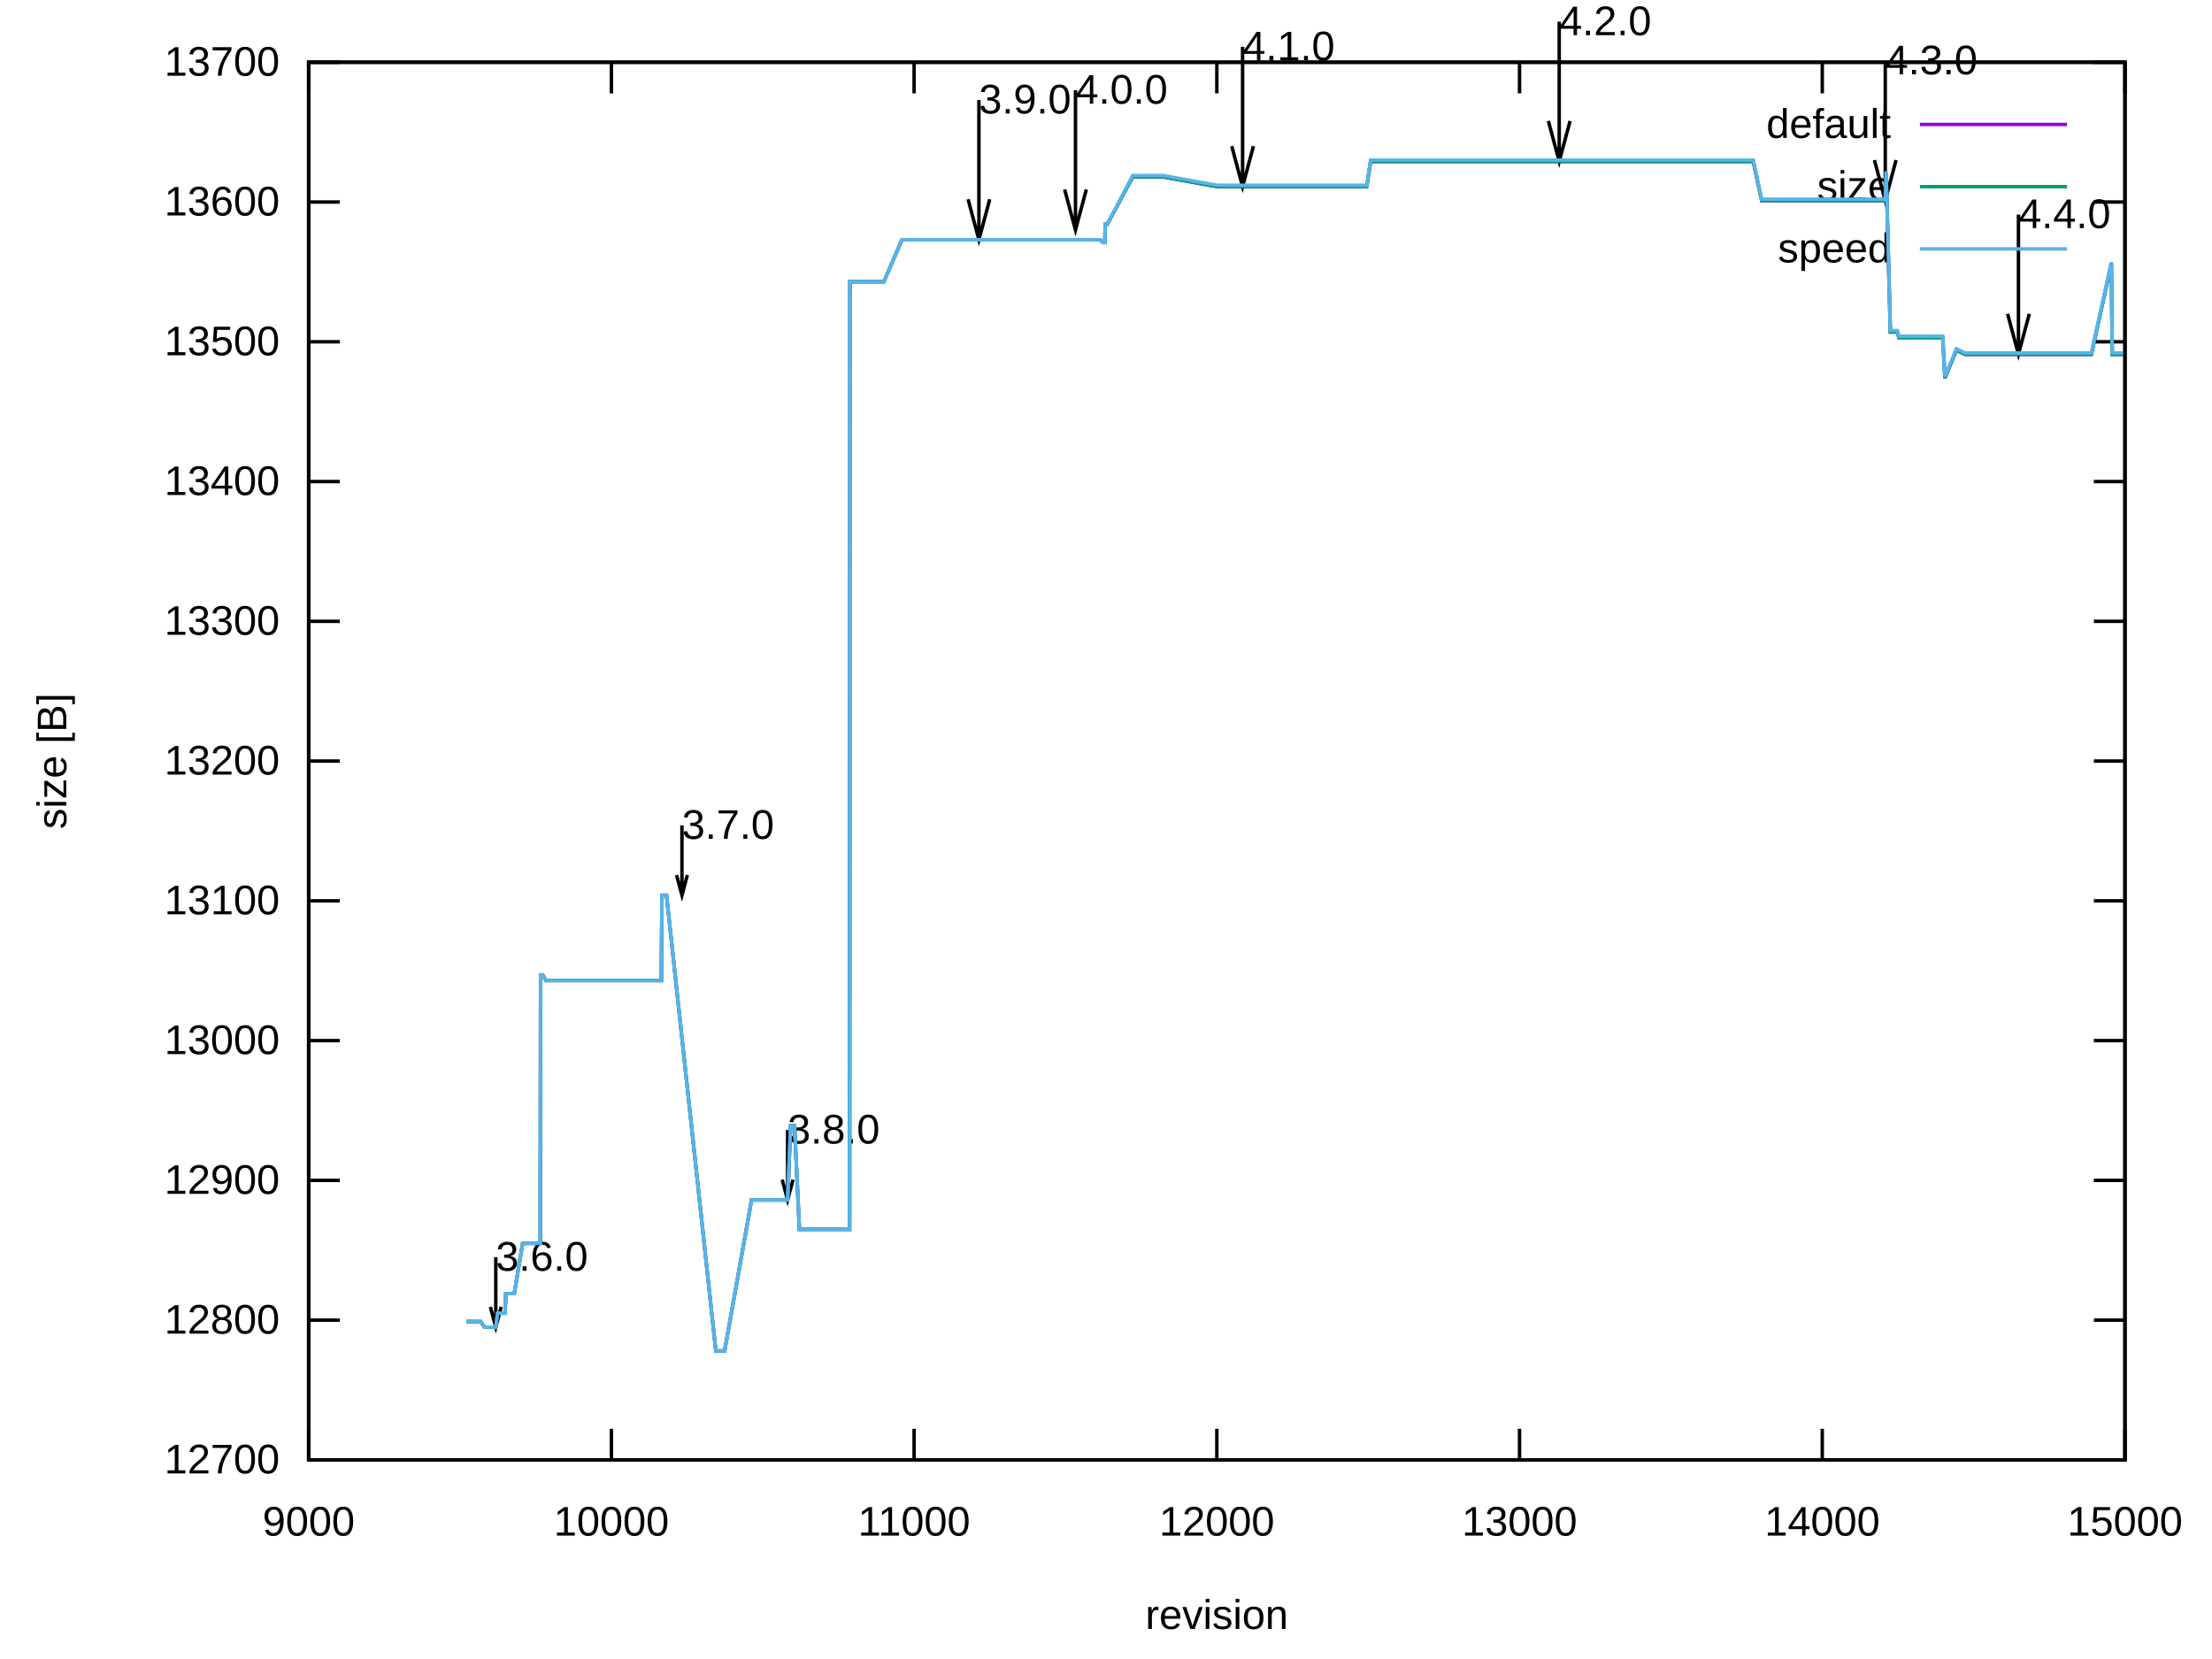
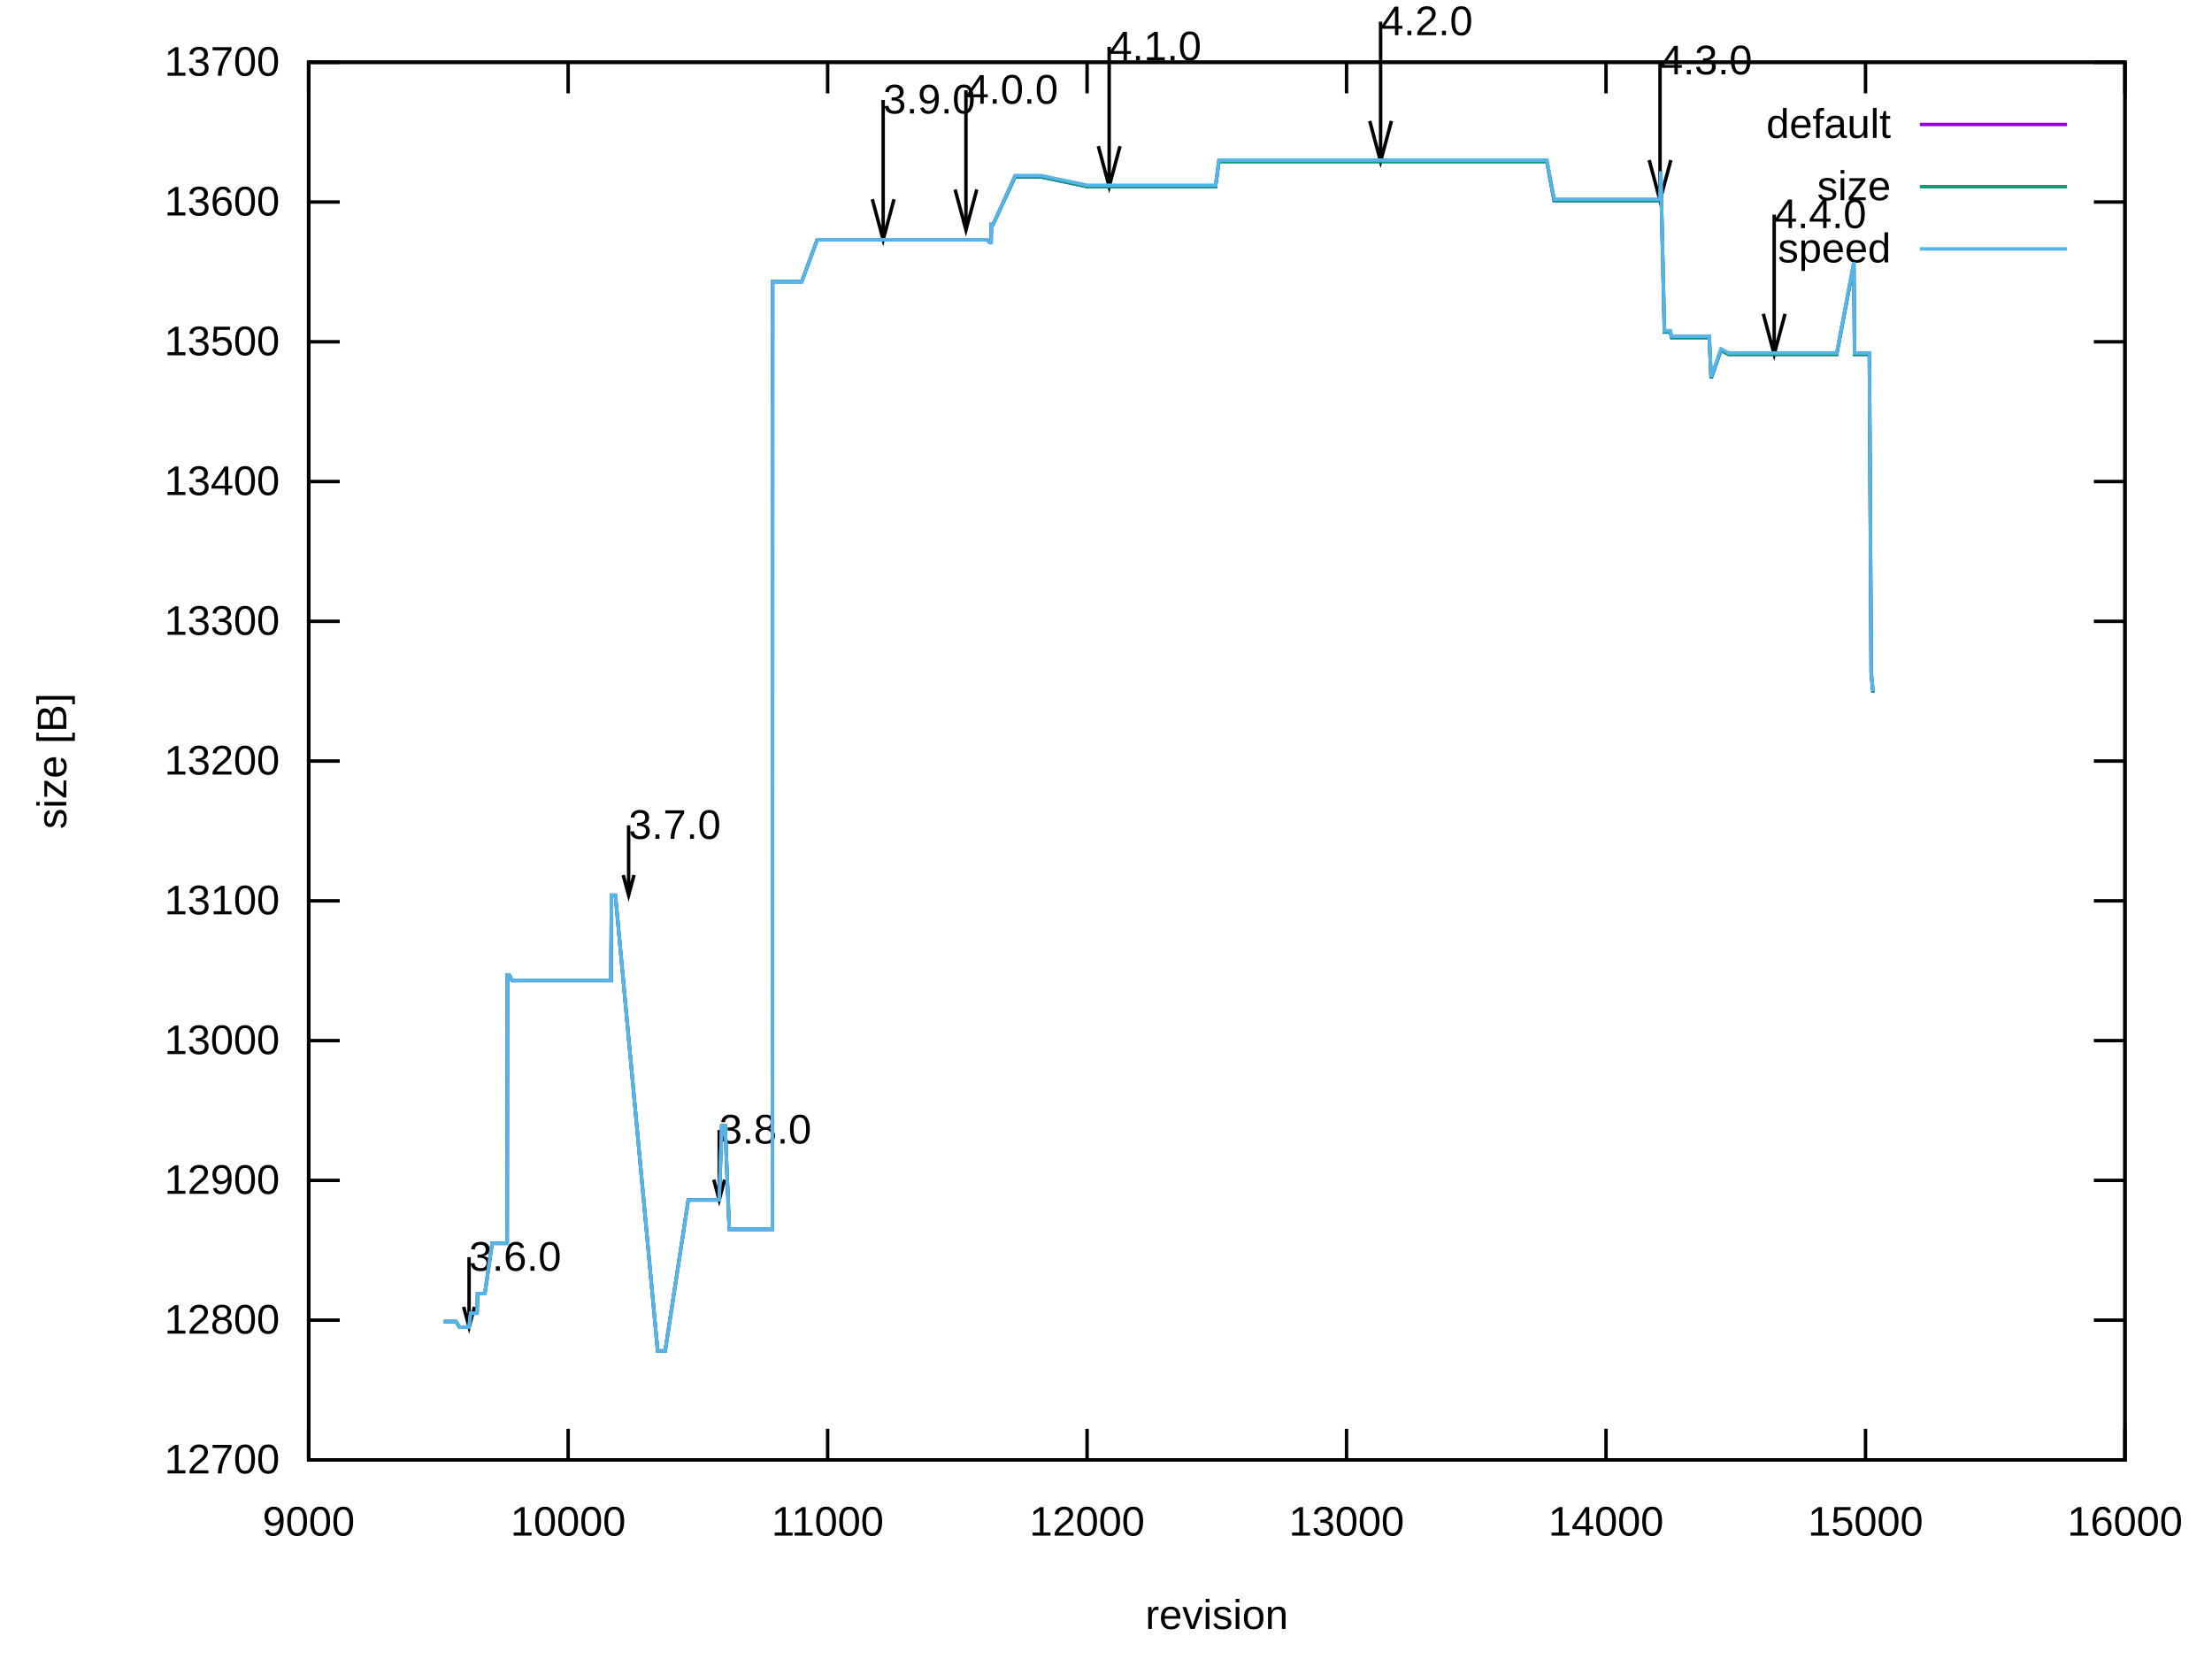
<svg xmlns="http://www.w3.org/2000/svg" xmlns:xlink="http://www.w3.org/1999/xlink" width="640" height="480" viewBox="0 0 640 480">
  <g id="gnuplot_canvas">
    <rect x="0" y="0" width="640" height="480" fill="none" />
    <defs>
      <circle id="gpDot" r="0.5" stroke-width="0.5" stroke="currentColor" />
      <path id="gpPt0" stroke-width="0.222" stroke="currentColor" d="M-1,0 h2 M0,-1 v2" />
      <path id="gpPt1" stroke-width="0.222" stroke="currentColor" d="M-1,-1 L1,1 M1,-1 L-1,1" />
      <path id="gpPt2" stroke-width="0.222" stroke="currentColor" d="M-1,0 L1,0 M0,-1 L0,1 M-1,-1 L1,1 M-1,1 L1,-1" />
      <rect id="gpPt3" stroke-width="0.222" stroke="currentColor" x="-1" y="-1" width="2" height="2" />
      <rect id="gpPt4" stroke-width="0.222" stroke="currentColor" fill="currentColor" x="-1" y="-1" width="2" height="2" />
      <circle id="gpPt5" stroke-width="0.222" stroke="currentColor" cx="0" cy="0" r="1" />
      <use xlink:href="#gpPt5" id="gpPt6" fill="currentColor" stroke="none" />
      <path id="gpPt7" stroke-width="0.222" stroke="currentColor" d="M0,-1.33 L-1.33,0.67 L1.33,0.67 z" />
      <use xlink:href="#gpPt7" id="gpPt8" fill="currentColor" stroke="none" />
      <use xlink:href="#gpPt7" id="gpPt9" stroke="currentColor" transform="rotate(180)" />
      <use xlink:href="#gpPt9" id="gpPt10" fill="currentColor" stroke="none" />
      <use xlink:href="#gpPt3" id="gpPt11" stroke="currentColor" transform="rotate(45)" />
      <use xlink:href="#gpPt11" id="gpPt12" fill="currentColor" stroke="none" />
      <path id="gpPt13" stroke-width="0.222" stroke="currentColor" d="M0,1.330 L1.265,0.411 L0.782,-1.067 L-0.782,-1.076 L-1.265,0.411 z" />
      <use xlink:href="#gpPt13" id="gpPt14" fill="currentColor" stroke="none" />
      <filter id="textbox" filterUnits="objectBoundingBox" x="0" y="0" height="1" width="1">
        <feFlood flood-color="white" flood-opacity="1" result="bgnd" />
        <feComposite in="SourceGraphic" in2="bgnd" operator="atop" />
      </filter>
      <filter id="greybox" filterUnits="objectBoundingBox" x="0" y="0" height="1" width="1">
        <feFlood flood-color="lightgrey" flood-opacity="1" result="grey" />
        <feComposite in="SourceGraphic" in2="grey" operator="atop" />
      </filter>
    </defs>
    <g fill="none" color="white" stroke="currentColor" stroke-width="1.00" stroke-linecap="butt" stroke-linejoin="miter">
</g>
    <g fill="none" color="black" stroke="currentColor" stroke-width="1.00" stroke-linecap="butt" stroke-linejoin="miter">
      <path stroke="black" d="M89.31,422.40 L98.31,422.40 M614.82,422.40 L605.82,422.40  " />
      <g transform="translate(80.92,426.30)" stroke="none" fill="black" font-family="Arial" font-size="12.00" text-anchor="end">
        <text>
          <tspan font-family="Arial"> 12700</tspan>
        </text>
      </g>
    </g>
    <g fill="none" color="black" stroke="currentColor" stroke-width="1.00" stroke-linecap="butt" stroke-linejoin="miter">
      <path stroke="black" d="M89.31,381.96 L98.31,381.96 M614.82,381.96 L605.82,381.96  " />
      <g transform="translate(80.92,385.86)" stroke="none" fill="black" font-family="Arial" font-size="12.00" text-anchor="end">
        <text>
          <tspan font-family="Arial"> 12800</tspan>
        </text>
      </g>
    </g>
    <g fill="none" color="black" stroke="currentColor" stroke-width="1.00" stroke-linecap="butt" stroke-linejoin="miter">
      <path stroke="black" d="M89.31,341.52 L98.31,341.52 M614.82,341.52 L605.82,341.52  " />
      <g transform="translate(80.92,345.42)" stroke="none" fill="black" font-family="Arial" font-size="12.00" text-anchor="end">
        <text>
          <tspan font-family="Arial"> 12900</tspan>
        </text>
      </g>
    </g>
    <g fill="none" color="black" stroke="currentColor" stroke-width="1.00" stroke-linecap="butt" stroke-linejoin="miter">
      <path stroke="black" d="M89.31,301.08 L98.31,301.08 M614.82,301.08 L605.82,301.08  " />
      <g transform="translate(80.92,304.98)" stroke="none" fill="black" font-family="Arial" font-size="12.00" text-anchor="end">
        <text>
          <tspan font-family="Arial"> 13000</tspan>
        </text>
      </g>
    </g>
    <g fill="none" color="black" stroke="currentColor" stroke-width="1.00" stroke-linecap="butt" stroke-linejoin="miter">
      <path stroke="black" d="M89.31,260.64 L98.31,260.64 M614.82,260.64 L605.82,260.64  " />
      <g transform="translate(80.92,264.54)" stroke="none" fill="black" font-family="Arial" font-size="12.00" text-anchor="end">
        <text>
          <tspan font-family="Arial"> 13100</tspan>
        </text>
      </g>
    </g>
    <g fill="none" color="black" stroke="currentColor" stroke-width="1.00" stroke-linecap="butt" stroke-linejoin="miter">
      <path stroke="black" d="M89.31,220.20 L98.31,220.20 M614.82,220.20 L605.82,220.20  " />
      <g transform="translate(80.92,224.10)" stroke="none" fill="black" font-family="Arial" font-size="12.00" text-anchor="end">
        <text>
          <tspan font-family="Arial"> 13200</tspan>
        </text>
      </g>
    </g>
    <g fill="none" color="black" stroke="currentColor" stroke-width="1.00" stroke-linecap="butt" stroke-linejoin="miter">
      <path stroke="black" d="M89.31,179.77 L98.31,179.77 M614.82,179.77 L605.82,179.77  " />
      <g transform="translate(80.92,183.67)" stroke="none" fill="black" font-family="Arial" font-size="12.00" text-anchor="end">
        <text>
          <tspan font-family="Arial"> 13300</tspan>
        </text>
      </g>
    </g>
    <g fill="none" color="black" stroke="currentColor" stroke-width="1.00" stroke-linecap="butt" stroke-linejoin="miter">
      <path stroke="black" d="M89.31,139.33 L98.31,139.33 M614.82,139.33 L605.82,139.33  " />
      <g transform="translate(80.92,143.23)" stroke="none" fill="black" font-family="Arial" font-size="12.00" text-anchor="end">
        <text>
          <tspan font-family="Arial"> 13400</tspan>
        </text>
      </g>
    </g>
    <g fill="none" color="black" stroke="currentColor" stroke-width="1.00" stroke-linecap="butt" stroke-linejoin="miter">
      <path stroke="black" d="M89.31,98.89 L98.31,98.89 M614.82,98.89 L605.82,98.89  " />
      <g transform="translate(80.92,102.79)" stroke="none" fill="black" font-family="Arial" font-size="12.00" text-anchor="end">
        <text>
          <tspan font-family="Arial"> 13500</tspan>
        </text>
      </g>
    </g>
    <g fill="none" color="black" stroke="currentColor" stroke-width="1.00" stroke-linecap="butt" stroke-linejoin="miter">
      <path stroke="black" d="M89.31,58.45 L98.31,58.45 M614.82,58.45 L605.82,58.45  " />
      <g transform="translate(80.92,62.35)" stroke="none" fill="black" font-family="Arial" font-size="12.00" text-anchor="end">
        <text>
          <tspan font-family="Arial"> 13600</tspan>
        </text>
      </g>
    </g>
    <g fill="none" color="black" stroke="currentColor" stroke-width="1.00" stroke-linecap="butt" stroke-linejoin="miter">
      <path stroke="black" d="M89.31,18.01 L98.31,18.01 M614.82,18.01 L605.82,18.01  " />
      <g transform="translate(80.92,21.91)" stroke="none" fill="black" font-family="Arial" font-size="12.00" text-anchor="end">
        <text>
          <tspan font-family="Arial"> 13700</tspan>
        </text>
      </g>
    </g>
    <g fill="none" color="black" stroke="currentColor" stroke-width="1.00" stroke-linecap="butt" stroke-linejoin="miter">
      <path stroke="black" d="M89.31,422.40 L89.31,413.40 M89.31,18.01 L89.31,27.01  " />
      <g transform="translate(89.31,444.30)" stroke="none" fill="black" font-family="Arial" font-size="12.00" text-anchor="middle">
        <text>
          <tspan font-family="Arial"> 9000</tspan>
        </text>
      </g>
    </g>
    <g fill="none" color="black" stroke="currentColor" stroke-width="1.00" stroke-linecap="butt" stroke-linejoin="miter">
-       <path stroke="black" d="M176.90,422.40 L176.90,413.40 M176.90,18.01 L176.90,27.01  " />
-       <g transform="translate(176.90,444.30)" stroke="none" fill="black" font-family="Arial" font-size="12.00" text-anchor="middle">
+       <path stroke="black" d="M164.38,422.40 L164.38,413.40 M164.38,18.01 L164.38,27.01  " />
+       <g transform="translate(164.38,444.30)" stroke="none" fill="black" font-family="Arial" font-size="12.00" text-anchor="middle">
        <text>
          <tspan font-family="Arial"> 10000</tspan>
        </text>
      </g>
    </g>
    <g fill="none" color="black" stroke="currentColor" stroke-width="1.00" stroke-linecap="butt" stroke-linejoin="miter">
-       <path stroke="black" d="M264.48,422.40 L264.48,413.40 M264.48,18.01 L264.48,27.01  " />
-       <g transform="translate(264.48,444.30)" stroke="none" fill="black" font-family="Arial" font-size="12.00" text-anchor="middle">
+       <path stroke="black" d="M239.46,422.40 L239.46,413.40 M239.46,18.01 L239.46,27.01  " />
+       <g transform="translate(239.46,444.30)" stroke="none" fill="black" font-family="Arial" font-size="12.00" text-anchor="middle">
        <text>
          <tspan font-family="Arial"> 11000</tspan>
        </text>
      </g>
    </g>
    <g fill="none" color="black" stroke="currentColor" stroke-width="1.00" stroke-linecap="butt" stroke-linejoin="miter">
-       <path stroke="black" d="M352.07,422.40 L352.07,413.40 M352.07,18.01 L352.07,27.01  " />
-       <g transform="translate(352.07,444.30)" stroke="none" fill="black" font-family="Arial" font-size="12.00" text-anchor="middle">
+       <path stroke="black" d="M314.53,422.40 L314.53,413.40 M314.53,18.01 L314.53,27.01  " />
+       <g transform="translate(314.53,444.30)" stroke="none" fill="black" font-family="Arial" font-size="12.00" text-anchor="middle">
        <text>
          <tspan font-family="Arial"> 12000</tspan>
        </text>
      </g>
    </g>
    <g fill="none" color="black" stroke="currentColor" stroke-width="1.00" stroke-linecap="butt" stroke-linejoin="miter">
-       <path stroke="black" d="M439.65,422.40 L439.65,413.40 M439.65,18.01 L439.65,27.01  " />
-       <g transform="translate(439.65,444.30)" stroke="none" fill="black" font-family="Arial" font-size="12.00" text-anchor="middle">
+       <path stroke="black" d="M389.60,422.40 L389.60,413.40 M389.60,18.01 L389.60,27.01  " />
+       <g transform="translate(389.60,444.30)" stroke="none" fill="black" font-family="Arial" font-size="12.00" text-anchor="middle">
        <text>
          <tspan font-family="Arial"> 13000</tspan>
        </text>
      </g>
    </g>
    <g fill="none" color="black" stroke="currentColor" stroke-width="1.00" stroke-linecap="butt" stroke-linejoin="miter">
-       <path stroke="black" d="M527.24,422.40 L527.24,413.40 M527.24,18.01 L527.24,27.01  " />
-       <g transform="translate(527.24,444.30)" stroke="none" fill="black" font-family="Arial" font-size="12.00" text-anchor="middle">
+       <path stroke="black" d="M464.67,422.40 L464.67,413.40 M464.67,18.01 L464.67,27.01  " />
+       <g transform="translate(464.67,444.30)" stroke="none" fill="black" font-family="Arial" font-size="12.00" text-anchor="middle">
        <text>
          <tspan font-family="Arial"> 14000</tspan>
+         </text>
+       </g>
+     </g>
+     <g fill="none" color="black" stroke="currentColor" stroke-width="1.00" stroke-linecap="butt" stroke-linejoin="miter">
+       <path stroke="black" d="M539.75,422.40 L539.75,413.40 M539.75,18.01 L539.75,27.01  " />
+       <g transform="translate(539.75,444.30)" stroke="none" fill="black" font-family="Arial" font-size="12.00" text-anchor="middle">
+         <text>
+           <tspan font-family="Arial"> 15000</tspan>
        </text>
      </g>
    </g>
    <g fill="none" color="black" stroke="currentColor" stroke-width="1.00" stroke-linecap="butt" stroke-linejoin="miter">
      <path stroke="black" d="M614.82,422.40 L614.82,413.40 M614.82,18.01 L614.82,27.01  " />
      <g transform="translate(614.82,444.30)" stroke="none" fill="black" font-family="Arial" font-size="12.00" text-anchor="middle">
        <text>
-           <tspan font-family="Arial"> 15000</tspan>
+           <tspan font-family="Arial"> 16000</tspan>
        </text>
      </g>
    </g>
    <g fill="none" color="black" stroke="currentColor" stroke-width="1.00" stroke-linecap="butt" stroke-linejoin="miter">
</g>
    <g fill="none" color="black" stroke="currentColor" stroke-width="1.00" stroke-linecap="butt" stroke-linejoin="miter">
      <path stroke="black" d="M89.31,18.01 L89.31,422.40 L614.82,422.40 L614.82,18.01 L89.31,18.01 Z  " />
-       <g transform="translate(143.44,367.66)" stroke="none" fill="black" font-family="Arial" font-size="12.00" text-anchor="start">
+       <g transform="translate(135.71,367.66)" stroke="none" fill="black" font-family="Arial" font-size="12.00" text-anchor="start">
        <text>
          <tspan font-family="Arial">3.6.0</tspan>
        </text>
      </g>
-       <g transform="translate(197.30,242.71)" stroke="none" fill="black" font-family="Arial" font-size="12.00" text-anchor="start">
+       <g transform="translate(181.87,242.71)" stroke="none" fill="black" font-family="Arial" font-size="12.00" text-anchor="start">
        <text>
          <tspan font-family="Arial">3.7.0</tspan>
        </text>
      </g>
-       <g transform="translate(227.87,330.86)" stroke="none" fill="black" font-family="Arial" font-size="12.00" text-anchor="start">
+       <g transform="translate(208.08,330.86)" stroke="none" fill="black" font-family="Arial" font-size="12.00" text-anchor="start">
        <text>
          <tspan font-family="Arial">3.8.0</tspan>
        </text>
      </g>
-       <g transform="translate(283.22,32.83)" stroke="none" fill="black" font-family="Arial" font-size="12.00" text-anchor="start">
+       <g transform="translate(255.52,32.83)" stroke="none" fill="black" font-family="Arial" font-size="12.00" text-anchor="start">
        <text>
          <tspan font-family="Arial">3.9.0</tspan>
        </text>
      </g>
-       <g transform="translate(311.16,30.00)" stroke="none" fill="black" font-family="Arial" font-size="12.00" text-anchor="start">
+       <g transform="translate(279.47,30.00)" stroke="none" fill="black" font-family="Arial" font-size="12.00" text-anchor="start">
        <text>
          <tspan font-family="Arial">4.0.0</tspan>
        </text>
      </g>
-       <g transform="translate(359.51,17.46)" stroke="none" fill="black" font-family="Arial" font-size="12.00" text-anchor="start">
+       <g transform="translate(320.91,17.46)" stroke="none" fill="black" font-family="Arial" font-size="12.00" text-anchor="start">
        <text>
          <tspan font-family="Arial">4.1.0</tspan>
        </text>
      </g>
-       <g transform="translate(451.12,10.18)" stroke="none" fill="black" font-family="Arial" font-size="12.00" text-anchor="start">
+       <g transform="translate(399.44,10.18)" stroke="none" fill="black" font-family="Arial" font-size="12.00" text-anchor="start">
        <text>
          <tspan font-family="Arial">4.2.0</tspan>
        </text>
      </g>
-       <g transform="translate(545.45,21.51)" stroke="none" fill="black" font-family="Arial" font-size="12.00" text-anchor="start">
+       <g transform="translate(480.29,21.51)" stroke="none" fill="black" font-family="Arial" font-size="12.00" text-anchor="start">
        <text>
          <tspan font-family="Arial">4.3.0</tspan>
        </text>
      </g>
-       <g transform="translate(583.99,65.99)" stroke="none" fill="black" font-family="Arial" font-size="12.00" text-anchor="start">
+       <g transform="translate(513.32,65.99)" stroke="none" fill="black" font-family="Arial" font-size="12.00" text-anchor="start">
        <text>
          <tspan font-family="Arial">4.4.0</tspan>
        </text>
      </g>
    </g>
    <g fill="none" color="black" stroke="currentColor" stroke-width="1.00" stroke-linecap="butt" stroke-linejoin="miter">
-       <path stroke="black" d="M141.88,378.12 L143.45,383.97 L145.02,378.12 M143.45,363.75 L143.45,383.97  " />
-     </g>
-     <g fill="none" color="black" stroke="currentColor" stroke-width="1.00" stroke-linecap="butt" stroke-linejoin="miter">
-       <path stroke="black" d="M195.74,253.17 L197.31,259.02 L198.88,253.17 M197.31,238.80 L197.31,259.02  " />
-     </g>
-     <g fill="none" color="black" stroke="currentColor" stroke-width="1.00" stroke-linecap="butt" stroke-linejoin="miter">
-       <path stroke="black" d="M226.31,341.32 L227.88,347.17 L229.45,341.32 M227.88,326.95 L227.88,347.17  " />
-     </g>
-     <g fill="none" color="black" stroke="currentColor" stroke-width="1.00" stroke-linecap="butt" stroke-linejoin="miter">
-       <path stroke="black" d="M280.09,57.65 L283.23,69.36 L286.37,57.65 M283.23,28.92 L283.23,69.36  " />
-     </g>
-     <g fill="none" color="black" stroke="currentColor" stroke-width="1.00" stroke-linecap="butt" stroke-linejoin="miter">
-       <path stroke="black" d="M308.03,54.82 L311.17,66.53 L314.31,54.82 M311.17,26.09 L311.17,66.53  " />
-     </g>
-     <g fill="none" color="black" stroke="currentColor" stroke-width="1.00" stroke-linecap="butt" stroke-linejoin="miter">
-       <path stroke="black" d="M356.38,42.28 L359.52,53.99 L362.66,42.28 M359.52,13.55 L359.52,53.99  " />
-     </g>
-     <g fill="none" color="black" stroke="currentColor" stroke-width="1.00" stroke-linecap="butt" stroke-linejoin="miter">
-       <path stroke="black" d="M447.99,35.00 L451.13,46.71 L454.27,35.00 M451.13,6.27 L451.13,46.71  " />
-     </g>
-     <g fill="none" color="black" stroke="currentColor" stroke-width="1.00" stroke-linecap="butt" stroke-linejoin="miter">
-       <path stroke="black" d="M542.33,46.32 L545.46,58.03 L548.59,46.32 M545.46,17.60 L545.46,58.03  " />
-     </g>
-     <g fill="none" color="black" stroke="currentColor" stroke-width="1.00" stroke-linecap="butt" stroke-linejoin="miter">
-       <path stroke="black" d="M580.86,90.81 L584.00,102.52 L587.14,90.81 M584.00,62.08 L584.00,102.52  " />
+       <path stroke="black" d="M134.15,378.12 L135.72,383.97 L137.29,378.12 M135.72,363.75 L135.72,383.97  " />
+     </g>
+     <g fill="none" color="black" stroke="currentColor" stroke-width="1.00" stroke-linecap="butt" stroke-linejoin="miter">
+       <path stroke="black" d="M180.31,253.17 L181.88,259.02 L183.45,253.17 M181.88,238.80 L181.88,259.02  " />
+     </g>
+     <g fill="none" color="black" stroke="currentColor" stroke-width="1.00" stroke-linecap="butt" stroke-linejoin="miter">
+       <path stroke="black" d="M206.52,341.32 L208.09,347.17 L209.66,341.32 M208.09,326.95 L208.09,347.17  " />
+     </g>
+     <g fill="none" color="black" stroke="currentColor" stroke-width="1.00" stroke-linecap="butt" stroke-linejoin="miter">
+       <path stroke="black" d="M252.39,57.65 L255.53,69.36 L258.67,57.65 M255.53,28.92 L255.53,69.36  " />
+     </g>
+     <g fill="none" color="black" stroke="currentColor" stroke-width="1.00" stroke-linecap="butt" stroke-linejoin="miter">
+       <path stroke="black" d="M276.34,54.82 L279.48,66.53 L282.62,54.82 M279.48,26.09 L279.48,66.53  " />
+     </g>
+     <g fill="none" color="black" stroke="currentColor" stroke-width="1.00" stroke-linecap="butt" stroke-linejoin="miter">
+       <path stroke="black" d="M317.78,42.28 L320.92,53.99 L324.06,42.28 M320.92,13.55 L320.92,53.99  " />
+     </g>
+     <g fill="none" color="black" stroke="currentColor" stroke-width="1.00" stroke-linecap="butt" stroke-linejoin="miter">
+       <path stroke="black" d="M396.31,35.00 L399.45,46.71 L402.59,35.00 M399.45,6.27 L399.45,46.71  " />
+     </g>
+     <g fill="none" color="black" stroke="currentColor" stroke-width="1.00" stroke-linecap="butt" stroke-linejoin="miter">
+       <path stroke="black" d="M477.17,46.32 L480.30,58.03 L483.43,46.32 M480.30,17.60 L480.30,58.03  " />
+     </g>
+     <g fill="none" color="black" stroke="currentColor" stroke-width="1.00" stroke-linecap="butt" stroke-linejoin="miter">
+       <path stroke="black" d="M510.19,90.81 L513.33,102.52 L516.47,90.81 M513.33,62.08 L513.33,102.52  " />
    </g>
    <g fill="none" color="black" stroke="currentColor" stroke-width="1.00" stroke-linecap="butt" stroke-linejoin="miter">
</g>
    <g id="gnuplot_plot_1">
      <g fill="none" color="black" stroke="currentColor" stroke-width="1.00" stroke-linecap="butt" stroke-linejoin="miter">
        <g transform="translate(547.09,39.91)" stroke="none" fill="black" font-family="Arial" font-size="12.00" text-anchor="end">
          <text>
            <tspan font-family="Arial">default</tspan>
          </text>
        </g>
      </g>
      <g fill="none" color="black" stroke="currentColor" stroke-width="1.00" stroke-linecap="butt" stroke-linejoin="miter">
-         <path stroke="rgb(148,   0, 211)" d="M555.48,36.01 L598.04,36.01 M134.94,382.37 L136.61,382.37 L137.48,382.37 L139.06,382.37 L140.20,383.98 L140.90,383.98   L141.51,383.98 L141.95,383.98 L142.04,383.98 L142.12,383.98 L142.21,383.98 L143.44,383.98 L143.96,379.94 L144.66,379.94   L144.93,379.94 L145.01,379.94 L145.10,379.94 L145.19,379.94 L145.36,379.94 L145.80,379.94 L145.89,379.94 L146.15,379.94   L146.33,374.28 L146.50,374.28 L146.59,374.28 L147.03,374.28 L147.29,374.28 L147.47,374.28 L147.55,374.28 L147.64,374.28   L148.78,374.28 L151.23,359.72 L153.25,359.72 L154.12,359.72 L154.74,359.72 L155.09,359.72 L155.96,359.72 L156.22,359.72   L156.31,359.72 L156.40,282.08 L156.49,282.08 L157.01,282.08 L157.98,283.69 L158.50,283.69 L158.59,283.69 L158.76,283.69   L159.12,283.69 L159.64,283.69 L159.99,283.69 L160.08,283.69 L160.69,283.69 L160.95,283.69 L161.04,283.69 L161.13,283.69   L162.01,283.69 L162.18,283.69 L162.53,283.69 L166.30,283.69 L172.43,283.69 L172.78,283.69 L172.95,283.69 L173.04,283.69   L173.48,283.69 L191.17,283.69 L191.35,283.69 L191.52,259.03 L192.13,259.03 L192.75,259.03 L192.84,259.03 L207.11,390.86   L207.46,390.86 L207.55,390.86 L208.95,390.86 L209.04,390.86 L209.65,390.86 L217.45,347.18 L220.25,347.18 L221.56,347.18   L224.19,347.18 L225.77,347.18 L227.87,347.18 L228.75,325.75 L229.53,325.75 L229.88,325.75 L231.29,355.68 L232.95,355.68   L233.39,355.68 L234.35,355.68 L234.70,355.68 L235.40,355.68 L244.77,355.68 L245.39,355.68 L245.74,355.68 L245.82,355.68   L245.91,81.50 L246.09,81.50 L246.96,81.50 L255.72,81.50 L260.98,69.37 L262.20,69.37 L272.10,69.37 L273.24,69.37   L277.62,69.37 L283.22,69.37 L287.25,69.37 L293.38,69.37 L293.82,69.37 L296.97,69.37 L302.58,69.37 L302.84,69.37   L303.63,69.37 L308.89,69.37 L309.06,69.37 L311.16,69.37 L315.80,69.37 L318.26,69.37 L318.34,69.37 L319.22,70.18   L319.66,70.18 L319.75,64.92 L320.27,64.92 L320.36,64.92 L327.72,51.17 L336.47,51.17 L352.15,54.00 L356.97,54.00   L359.51,54.00 L360.65,54.00 L360.82,54.00 L361.00,54.00 L361.35,54.00 L361.61,54.00 L362.05,54.00 L386.40,54.00   L388.41,54.00 L389.73,54.00 L391.48,54.00 L392.70,54.00 L394.81,54.00 L395.42,54.00 L396.56,46.72 L408.29,46.72   L411.01,46.72 L412.41,46.72 L412.67,46.72 L417.40,46.72 L420.73,46.72 L421.70,46.72 L424.50,46.72 L427.56,46.72   L428.70,46.72 L430.10,46.72 L430.89,46.72 L436.93,46.72 L451.12,46.72 L457.17,46.72 L465.93,46.72 L483.00,46.72   L500.00,46.72 L500.87,46.72 L501.75,46.72 L505.16,46.72 L507.27,46.72 L509.72,58.04 L518.48,58.04 L527.24,58.04   L543.35,58.04 L545.45,58.04 L545.72,49.96 L546.94,96.06 L547.82,96.06 L548.08,96.06 L548.78,96.06 L548.96,96.06   L549.39,97.67 L553.51,97.67 L557.54,97.67 L559.64,97.67 L562.09,97.67 L562.71,109.40 L566.04,101.31 L568.58,102.53   L571.90,102.53 L573.48,102.53 L583.99,102.53 L584.17,102.53 L589.42,102.53 L591.87,102.53 L598.79,102.53 L605.10,102.53   L610.88,76.24 L611.14,102.53 L614.47,102.53  " />
+         <path stroke="rgb(148,   0, 211)" d="M555.48,36.01 L598.04,36.01 M128.42,382.37 L129.85,382.37 L130.60,382.37 L131.95,382.37 L132.93,383.98 L133.53,383.98   L134.05,383.98 L134.43,383.98 L134.50,383.98 L134.58,383.98 L134.65,383.98 L135.71,383.98 L136.16,379.94 L136.76,379.94   L136.98,379.94 L137.06,379.94 L137.13,379.94 L137.21,379.94 L137.36,379.94 L137.73,379.94 L137.81,379.94 L138.03,379.94   L138.18,374.28 L138.33,374.28 L138.41,374.28 L138.78,374.28 L139.01,374.28 L139.16,374.28 L139.23,374.28 L139.31,374.28   L140.28,374.28 L142.39,359.72 L144.11,359.72 L144.86,359.72 L145.39,359.72 L145.69,359.72 L146.44,359.72 L146.67,359.72   L146.74,359.72 L146.82,282.08 L146.89,282.08 L147.34,282.08 L148.17,283.69 L148.62,283.69 L148.69,283.69 L148.84,283.69   L149.14,283.69 L149.59,283.69 L149.89,283.69 L149.97,283.69 L150.49,283.69 L150.72,283.69 L150.79,283.69 L150.87,283.69   L151.62,283.69 L151.77,283.69 L152.07,283.69 L155.30,283.69 L160.55,283.69 L160.85,283.69 L161.00,283.69 L161.08,283.69   L161.46,283.69 L176.62,283.69 L176.77,283.69 L176.92,259.03 L177.45,259.03 L177.97,259.03 L178.05,259.03 L190.28,390.86   L190.58,390.86 L190.66,390.86 L191.86,390.86 L191.93,390.86 L192.46,390.86 L199.14,347.18 L201.54,347.18 L202.67,347.18   L204.92,347.18 L206.27,347.18 L208.08,347.18 L208.83,325.75 L209.50,325.75 L209.80,325.75 L211.00,355.68 L212.43,355.68   L212.80,355.68 L213.63,355.68 L213.93,355.68 L214.53,355.68 L222.56,355.68 L223.09,355.68 L223.39,355.68 L223.47,355.68   L223.54,81.50 L223.69,81.50 L224.44,81.50 L231.95,81.50 L236.45,69.37 L237.50,69.37 L245.99,69.37 L246.96,69.37   L250.72,69.37 L255.52,69.37 L258.97,69.37 L264.23,69.37 L264.61,69.37 L267.31,69.37 L272.11,69.37 L272.34,69.37   L273.01,69.37 L277.52,69.37 L277.67,69.37 L279.47,69.37 L283.45,69.37 L285.55,69.37 L285.63,69.37 L286.38,70.18   L286.75,70.18 L286.83,64.92 L287.28,64.92 L287.35,64.92 L293.66,51.17 L301.17,51.17 L314.60,54.00 L318.73,54.00   L320.91,54.00 L321.89,54.00 L322.04,54.00 L322.19,54.00 L322.49,54.00 L322.71,54.00 L323.09,54.00 L343.96,54.00   L345.68,54.00 L346.81,54.00 L348.31,54.00 L349.36,54.00 L351.16,54.00 L351.69,54.00 L352.67,46.72 L362.73,46.72   L365.05,46.72 L366.25,46.72 L366.48,46.72 L370.53,46.72 L373.39,46.72 L374.21,46.72 L376.61,46.72 L379.24,46.72   L380.22,46.72 L381.42,46.72 L382.09,46.72 L387.27,46.72 L399.44,46.72 L404.62,46.72 L412.12,46.72 L426.76,46.72   L441.33,46.72 L442.08,46.72 L442.83,46.72 L445.76,46.72 L447.56,46.72 L449.66,58.04 L457.17,58.04 L464.67,58.04   L478.49,58.04 L480.29,58.04 L480.51,49.96 L481.57,96.06 L482.32,96.06 L482.54,96.06 L483.14,96.06 L483.29,96.06   L483.67,97.67 L487.20,97.67 L490.65,97.67 L492.45,97.67 L494.55,97.67 L495.08,109.40 L497.93,101.31 L500.11,102.53   L502.96,102.53 L504.31,102.53 L513.32,102.53 L513.47,102.53 L517.98,102.53 L520.08,102.53 L526.01,102.53 L531.41,102.53   L536.37,76.24 L536.59,102.53 L539.45,102.53 L540.87,102.53 L541.40,194.73 L541.92,200.39  " />
      </g>
    </g>
    <g id="gnuplot_plot_2">
      <g fill="none" color="black" stroke="currentColor" stroke-width="1.00" stroke-linecap="butt" stroke-linejoin="miter">
        <g transform="translate(547.09,57.91)" stroke="none" fill="black" font-family="Arial" font-size="12.00" text-anchor="end">
          <text>
            <tspan font-family="Arial">size</tspan>
          </text>
        </g>
      </g>
      <g fill="none" color="black" stroke="currentColor" stroke-width="1.00" stroke-linecap="butt" stroke-linejoin="miter">
-         <path stroke="rgb(  0, 158, 115)" d="M555.48,54.01 L598.04,54.01 M134.94,382.37 L136.61,382.37 L137.48,382.37 L139.06,382.37 L140.20,383.98 L140.90,383.98   L141.51,383.98 L141.95,383.98 L142.04,383.98 L142.12,383.98 L142.21,383.98 L143.44,383.98 L143.96,379.94 L144.66,379.94   L144.93,379.94 L145.01,379.94 L145.10,379.94 L145.19,379.94 L145.36,379.94 L145.80,379.94 L145.89,379.94 L146.15,379.94   L146.33,374.28 L146.50,374.28 L146.59,374.28 L147.03,374.28 L147.29,374.28 L147.47,374.28 L147.55,374.28 L147.64,374.28   L148.78,374.28 L151.23,359.72 L153.25,359.72 L154.12,359.72 L154.74,359.72 L155.09,359.72 L155.96,359.72 L156.22,359.72   L156.31,359.72 L156.40,282.08 L156.49,282.08 L157.01,282.08 L157.98,283.69 L158.50,283.69 L158.59,283.69 L158.76,283.69   L159.12,283.69 L159.64,283.69 L159.99,283.69 L160.08,283.69 L160.69,283.69 L160.95,283.69 L161.04,283.69 L161.13,283.69   L162.01,283.69 L162.18,283.69 L162.53,283.69 L166.30,283.69 L172.43,283.69 L172.78,283.69 L172.95,283.69 L173.04,283.69   L173.48,283.69 L191.17,283.69 L191.35,283.69 L191.52,259.03 L192.13,259.03 L192.75,259.03 L192.84,259.03 L207.11,390.86   L207.46,390.86 L207.55,390.86 L208.95,390.86 L209.04,390.86 L209.65,390.86 L217.45,347.18 L220.25,347.18 L221.56,347.18   L224.19,347.18 L225.77,347.18 L227.87,347.18 L228.75,325.75 L229.53,325.75 L229.88,325.75 L231.29,355.68 L232.95,355.68   L233.39,355.68 L234.35,355.68 L234.70,355.68 L235.40,355.68 L244.77,355.68 L245.39,355.68 L245.74,355.68 L245.82,355.68   L245.91,81.50 L246.09,81.50 L246.96,81.50 L255.72,81.50 L260.98,69.37 L262.20,69.37 L272.10,69.37 L273.24,69.37   L277.62,69.37 L283.22,69.37 L287.25,69.37 L293.38,69.37 L293.82,69.37 L296.97,69.37 L302.58,69.37 L302.84,69.37   L303.63,69.37 L308.89,69.37 L309.06,69.37 L311.16,69.37 L315.80,69.37 L318.26,69.37 L318.34,69.37 L319.22,70.18   L319.66,70.18 L319.75,64.92 L320.27,64.92 L320.36,64.92 L327.72,51.17 L336.47,51.17 L352.15,54.00 L356.97,54.00   L359.51,54.00 L360.65,54.00 L360.82,54.00 L361.00,54.00 L361.35,54.00 L361.61,54.00 L362.05,54.00 L386.40,54.00   L388.41,54.00 L389.73,54.00 L391.48,54.00 L392.70,54.00 L394.81,54.00 L395.42,54.00 L396.56,46.72 L408.29,46.72   L411.01,46.72 L412.41,46.72 L412.67,46.72 L417.40,46.72 L420.73,46.72 L421.70,46.72 L424.50,46.72 L427.56,46.72   L428.70,46.72 L430.10,46.72 L430.89,46.72 L436.93,46.72 L451.12,46.72 L457.17,46.72 L465.93,46.72 L483.00,46.72   L500.00,46.72 L500.87,46.72 L501.75,46.72 L505.16,46.72 L507.27,46.72 L509.72,58.04 L518.48,58.04 L527.24,58.04   L543.35,58.04 L545.45,58.04 L545.72,49.96 L546.94,96.06 L547.82,96.06 L548.08,96.06 L548.78,96.06 L548.96,96.06   L549.39,97.67 L553.51,97.67 L557.54,97.67 L559.64,97.67 L562.09,97.67 L562.71,109.40 L566.04,101.31 L568.58,102.53   L571.90,102.53 L573.48,102.53 L583.99,102.53 L584.17,102.53 L589.42,102.53 L591.87,102.53 L598.79,102.53 L605.10,102.53   L610.88,76.24 L611.14,102.53 L614.47,102.53  " />
+         <path stroke="rgb(  0, 158, 115)" d="M555.48,54.01 L598.04,54.01 M128.42,382.37 L129.85,382.37 L130.60,382.37 L131.95,382.37 L132.93,383.98 L133.53,383.98   L134.05,383.98 L134.43,383.98 L134.50,383.98 L134.58,383.98 L134.65,383.98 L135.71,383.98 L136.16,379.94 L136.76,379.94   L136.98,379.94 L137.06,379.94 L137.13,379.94 L137.21,379.94 L137.36,379.94 L137.73,379.94 L137.81,379.94 L138.03,379.94   L138.18,374.28 L138.33,374.28 L138.41,374.28 L138.78,374.28 L139.01,374.28 L139.16,374.28 L139.23,374.28 L139.31,374.28   L140.28,374.28 L142.39,359.72 L144.11,359.72 L144.86,359.72 L145.39,359.72 L145.69,359.72 L146.44,359.72 L146.67,359.72   L146.74,359.72 L146.82,282.08 L146.89,282.08 L147.34,282.08 L148.17,283.69 L148.62,283.69 L148.69,283.69 L148.84,283.69   L149.14,283.69 L149.59,283.69 L149.89,283.69 L149.97,283.69 L150.49,283.69 L150.72,283.69 L150.79,283.69 L150.87,283.69   L151.62,283.69 L151.77,283.69 L152.07,283.69 L155.30,283.69 L160.55,283.69 L160.85,283.69 L161.00,283.69 L161.08,283.69   L161.46,283.69 L176.62,283.69 L176.77,283.69 L176.92,259.03 L177.45,259.03 L177.97,259.03 L178.05,259.03 L190.28,390.86   L190.58,390.86 L190.66,390.86 L191.86,390.86 L191.93,390.86 L192.46,390.86 L199.14,347.18 L201.54,347.18 L202.67,347.18   L204.92,347.18 L206.27,347.18 L208.08,347.18 L208.83,325.75 L209.50,325.75 L209.80,325.75 L211.00,355.68 L212.43,355.68   L212.80,355.68 L213.63,355.68 L213.93,355.68 L214.53,355.68 L222.56,355.68 L223.09,355.68 L223.39,355.68 L223.47,355.68   L223.54,81.50 L223.69,81.50 L224.44,81.50 L231.95,81.50 L236.45,69.37 L237.50,69.37 L245.99,69.37 L246.96,69.37   L250.72,69.37 L255.52,69.37 L258.97,69.37 L264.23,69.37 L264.61,69.37 L267.31,69.37 L272.11,69.37 L272.34,69.37   L273.01,69.37 L277.52,69.37 L277.67,69.37 L279.47,69.37 L283.45,69.37 L285.55,69.37 L285.63,69.37 L286.38,70.18   L286.75,70.18 L286.83,64.92 L287.28,64.92 L287.35,64.92 L293.66,51.17 L301.17,51.17 L314.60,54.00 L318.73,54.00   L320.91,54.00 L321.89,54.00 L322.04,54.00 L322.19,54.00 L322.49,54.00 L322.71,54.00 L323.09,54.00 L343.96,54.00   L345.68,54.00 L346.81,54.00 L348.31,54.00 L349.36,54.00 L351.16,54.00 L351.69,54.00 L352.67,46.72 L362.73,46.72   L365.05,46.72 L366.25,46.72 L366.48,46.72 L370.53,46.72 L373.39,46.72 L374.21,46.72 L376.61,46.72 L379.24,46.72   L380.22,46.72 L381.42,46.72 L382.09,46.72 L387.27,46.72 L399.44,46.72 L404.62,46.72 L412.12,46.72 L426.76,46.72   L441.33,46.72 L442.08,46.72 L442.83,46.72 L445.76,46.72 L447.56,46.72 L449.66,58.04 L457.17,58.04 L464.67,58.04   L478.49,58.04 L480.29,58.04 L480.51,49.96 L481.57,96.06 L482.32,96.06 L482.54,96.06 L483.14,96.06 L483.29,96.06   L483.67,97.67 L487.20,97.67 L490.65,97.67 L492.45,97.67 L494.55,97.67 L495.08,109.40 L497.93,101.31 L500.11,102.53   L502.96,102.53 L504.31,102.53 L513.32,102.53 L513.47,102.53 L517.98,102.53 L520.08,102.53 L526.01,102.53 L531.41,102.53   L536.37,76.24 L536.59,102.53 L539.45,102.53 L540.87,102.53 L541.40,194.73 L541.92,200.39  " />
      </g>
    </g>
    <g id="gnuplot_plot_3">
      <g fill="none" color="black" stroke="currentColor" stroke-width="1.00" stroke-linecap="butt" stroke-linejoin="miter">
        <g transform="translate(547.09,75.91)" stroke="none" fill="black" font-family="Arial" font-size="12.00" text-anchor="end">
          <text>
            <tspan font-family="Arial">speed</tspan>
          </text>
        </g>
      </g>
      <g fill="none" color="black" stroke="currentColor" stroke-width="1.00" stroke-linecap="butt" stroke-linejoin="miter">
-         <path stroke="rgb( 86, 180, 233)" d="M555.48,72.01 L598.04,72.01 M134.94,382.37 L136.61,382.37 L137.48,382.37 L139.06,382.37 L140.20,383.98 L140.90,383.98   L141.51,383.98 L141.95,383.98 L142.04,383.98 L142.12,383.98 L142.21,383.98 L143.44,383.98 L143.96,379.94 L144.66,379.94   L144.93,379.94 L145.01,379.94 L145.10,379.94 L145.19,379.94 L145.36,379.94 L145.80,379.94 L145.89,379.94 L146.15,379.94   L146.33,374.28 L146.50,374.28 L146.59,374.28 L147.03,374.28 L147.29,374.28 L147.47,374.28 L147.55,374.28 L147.64,374.28   L148.78,374.28 L151.23,359.72 L153.25,359.72 L154.12,359.72 L154.74,359.72 L155.09,359.72 L155.96,359.72 L156.22,359.72   L156.31,359.72 L156.40,282.08 L156.49,282.08 L157.01,282.08 L157.98,283.69 L158.50,283.69 L158.59,283.69 L158.76,283.69   L159.12,283.69 L159.64,283.69 L159.99,283.69 L160.08,283.69 L160.69,283.69 L160.95,283.69 L161.04,283.69 L161.13,283.69   L162.01,283.69 L162.18,283.69 L162.53,283.69 L166.30,283.69 L172.43,283.69 L172.78,283.69 L172.95,283.69 L173.04,283.69   L173.48,283.69 L191.17,283.69 L191.35,283.69 L191.52,259.03 L192.13,259.03 L192.75,259.03 L192.84,259.03 L207.11,390.86   L207.46,390.86 L207.55,390.86 L208.95,390.86 L209.04,390.86 L209.65,390.86 L217.45,347.18 L220.25,347.18 L221.56,347.18   L224.19,347.18 L225.77,347.18 L227.87,347.18 L228.75,325.75 L229.53,325.75 L229.88,325.75 L231.29,355.68 L232.95,355.68   L233.39,355.68 L234.35,355.68 L234.70,355.68 L235.40,355.68 L244.77,355.68 L245.39,355.68 L245.74,355.68 L245.82,355.68   L245.91,81.50 L246.09,81.50 L246.96,81.50 L255.72,81.50 L260.98,69.37 L262.20,69.37 L272.10,69.37 L273.24,69.37   L277.62,69.37 L283.22,69.37 L287.25,69.37 L293.38,69.37 L293.82,69.37 L296.97,69.37 L302.58,69.37 L302.84,69.37   L303.63,69.37 L308.89,69.37 L309.06,69.37 L311.16,69.37 L315.80,69.37 L318.26,69.37 L318.34,69.37 L319.22,70.18   L319.66,70.18 L319.75,64.92 L320.27,64.92 L320.36,64.92 L327.72,50.77 L336.47,50.77 L352.15,53.60 L356.97,53.60   L359.51,53.60 L360.65,53.60 L360.82,53.60 L361.00,53.60 L361.35,53.60 L361.61,53.60 L362.05,53.60 L386.40,53.60   L388.41,53.60 L389.73,53.60 L391.48,53.60 L392.70,53.60 L394.81,53.60 L395.42,53.60 L396.56,46.32 L408.29,46.32   L411.01,46.32 L412.41,46.32 L412.67,46.32 L417.40,46.32 L420.73,46.32 L421.70,46.32 L424.50,46.32 L427.56,46.32   L428.70,46.32 L430.10,46.32 L430.89,46.32 L436.93,46.32 L451.12,46.32 L457.17,46.32 L465.93,46.32 L483.00,46.32   L500.00,46.32 L500.87,46.32 L501.75,46.32 L505.16,46.32 L507.27,46.32 L509.72,57.64 L518.48,57.64 L527.24,57.64   L543.35,57.64 L545.45,57.64 L545.72,49.55 L546.94,95.65 L547.82,95.65 L548.08,95.65 L548.78,95.65 L548.96,95.65   L549.39,97.27 L553.51,97.27 L557.54,97.27 L559.64,97.27 L562.09,97.27 L562.71,109.00 L566.04,100.91 L568.58,102.12   L571.90,102.12 L573.48,102.12 L583.99,102.12 L584.17,102.12 L589.42,102.12 L591.87,102.12 L598.79,102.12 L605.10,102.12   L610.88,75.84 L611.14,102.12 L614.47,102.12  " />
+         <path stroke="rgb( 86, 180, 233)" d="M555.48,72.01 L598.04,72.01 M128.42,382.37 L129.85,382.37 L130.60,382.37 L131.95,382.37 L132.93,383.98 L133.53,383.98   L134.05,383.98 L134.43,383.98 L134.50,383.98 L134.58,383.98 L134.65,383.98 L135.71,383.98 L136.16,379.94 L136.76,379.94   L136.98,379.94 L137.06,379.94 L137.13,379.94 L137.21,379.94 L137.36,379.94 L137.73,379.94 L137.81,379.94 L138.03,379.94   L138.18,374.28 L138.33,374.28 L138.41,374.28 L138.78,374.28 L139.01,374.28 L139.16,374.28 L139.23,374.28 L139.31,374.28   L140.28,374.28 L142.39,359.72 L144.11,359.72 L144.86,359.72 L145.39,359.72 L145.69,359.72 L146.44,359.72 L146.67,359.72   L146.74,359.72 L146.82,282.08 L146.89,282.08 L147.34,282.08 L148.17,283.69 L148.62,283.69 L148.69,283.69 L148.84,283.69   L149.14,283.69 L149.59,283.69 L149.89,283.69 L149.97,283.69 L150.49,283.69 L150.72,283.69 L150.79,283.69 L150.87,283.69   L151.62,283.69 L151.77,283.69 L152.07,283.69 L155.30,283.69 L160.55,283.69 L160.85,283.69 L161.00,283.69 L161.08,283.69   L161.46,283.69 L176.62,283.69 L176.77,283.69 L176.92,259.03 L177.45,259.03 L177.97,259.03 L178.05,259.03 L190.28,390.86   L190.58,390.86 L190.66,390.86 L191.86,390.86 L191.93,390.86 L192.46,390.86 L199.14,347.18 L201.54,347.18 L202.67,347.18   L204.92,347.18 L206.27,347.18 L208.08,347.18 L208.83,325.75 L209.50,325.75 L209.80,325.75 L211.00,355.68 L212.43,355.68   L212.80,355.68 L213.63,355.68 L213.93,355.68 L214.53,355.68 L222.56,355.68 L223.09,355.68 L223.39,355.68 L223.47,355.68   L223.54,81.50 L223.69,81.50 L224.44,81.50 L231.95,81.50 L236.45,69.37 L237.50,69.37 L245.99,69.37 L246.96,69.37   L250.72,69.37 L255.52,69.37 L258.97,69.37 L264.23,69.37 L264.61,69.37 L267.31,69.37 L272.11,69.37 L272.34,69.37   L273.01,69.37 L277.52,69.37 L277.67,69.37 L279.47,69.37 L283.45,69.37 L285.55,69.37 L285.63,69.37 L286.38,70.18   L286.75,70.18 L286.83,64.92 L287.28,64.92 L287.35,64.92 L293.66,50.77 L301.17,50.77 L314.60,53.60 L318.73,53.60   L320.91,53.60 L321.89,53.60 L322.04,53.60 L322.19,53.60 L322.49,53.60 L322.71,53.60 L323.09,53.60 L343.96,53.60   L345.68,53.60 L346.81,53.60 L348.31,53.60 L349.36,53.60 L351.16,53.60 L351.69,53.60 L352.67,46.32 L362.73,46.32   L365.05,46.32 L366.25,46.32 L366.48,46.32 L370.53,46.32 L373.39,46.32 L374.21,46.32 L376.61,46.32 L379.24,46.32   L380.22,46.32 L381.42,46.32 L382.09,46.32 L387.27,46.32 L399.44,46.32 L404.62,46.32 L412.12,46.32 L426.76,46.32   L441.33,46.32 L442.08,46.32 L442.83,46.32 L445.76,46.32 L447.56,46.32 L449.66,57.64 L457.17,57.64 L464.67,57.64   L478.49,57.64 L480.29,57.64 L480.51,49.55 L481.57,95.65 L482.32,95.65 L482.54,95.65 L483.14,95.65 L483.29,95.65   L483.67,97.27 L487.20,97.27 L490.65,97.27 L492.45,97.27 L494.55,97.27 L495.08,109.00 L497.93,100.91 L500.11,102.12   L502.96,102.12 L504.31,102.12 L513.32,102.12 L513.47,102.12 L517.98,102.12 L520.08,102.12 L526.01,102.12 L531.41,102.12   L536.37,75.84 L536.59,102.12 L539.45,102.12 L540.87,102.12 L541.40,194.32 L541.92,199.99  " />
      </g>
    </g>
    <g fill="none" color="white" stroke="rgb( 86, 180, 233)" stroke-width="2.00" stroke-linecap="butt" stroke-linejoin="miter">
</g>
    <g fill="none" color="black" stroke="currentColor" stroke-width="2.00" stroke-linecap="butt" stroke-linejoin="miter">
</g>
    <g fill="none" color="black" stroke="black" stroke-width="1.00" stroke-linecap="butt" stroke-linejoin="miter">
</g>
    <g fill="none" color="black" stroke="currentColor" stroke-width="1.00" stroke-linecap="butt" stroke-linejoin="miter">
      <path stroke="black" d="M89.31,18.01 L89.31,422.40 L614.82,422.40 L614.82,18.01 L89.31,18.01 Z  " />
      <g transform="translate(19.18,220.21) rotate(270.00)" stroke="none" fill="black" font-family="Arial" font-size="12.00" text-anchor="middle">
        <text>
          <tspan font-family="Arial">size [B]</tspan>
        </text>
      </g>
    </g>
    <g fill="none" color="black" stroke="currentColor" stroke-width="1.00" stroke-linecap="butt" stroke-linejoin="miter">
      <g transform="translate(352.06,471.30)" stroke="none" fill="black" font-family="Arial" font-size="12.00" text-anchor="middle">
        <text>
          <tspan font-family="Arial">revision</tspan>
        </text>
      </g>
    </g>
    <g fill="none" color="black" stroke="currentColor" stroke-width="1.00" stroke-linecap="butt" stroke-linejoin="miter">
</g>
    <g fill="none" color="black" stroke="currentColor" stroke-width="1.00" stroke-linecap="butt" stroke-linejoin="miter">
</g>
  </g>
</svg>
